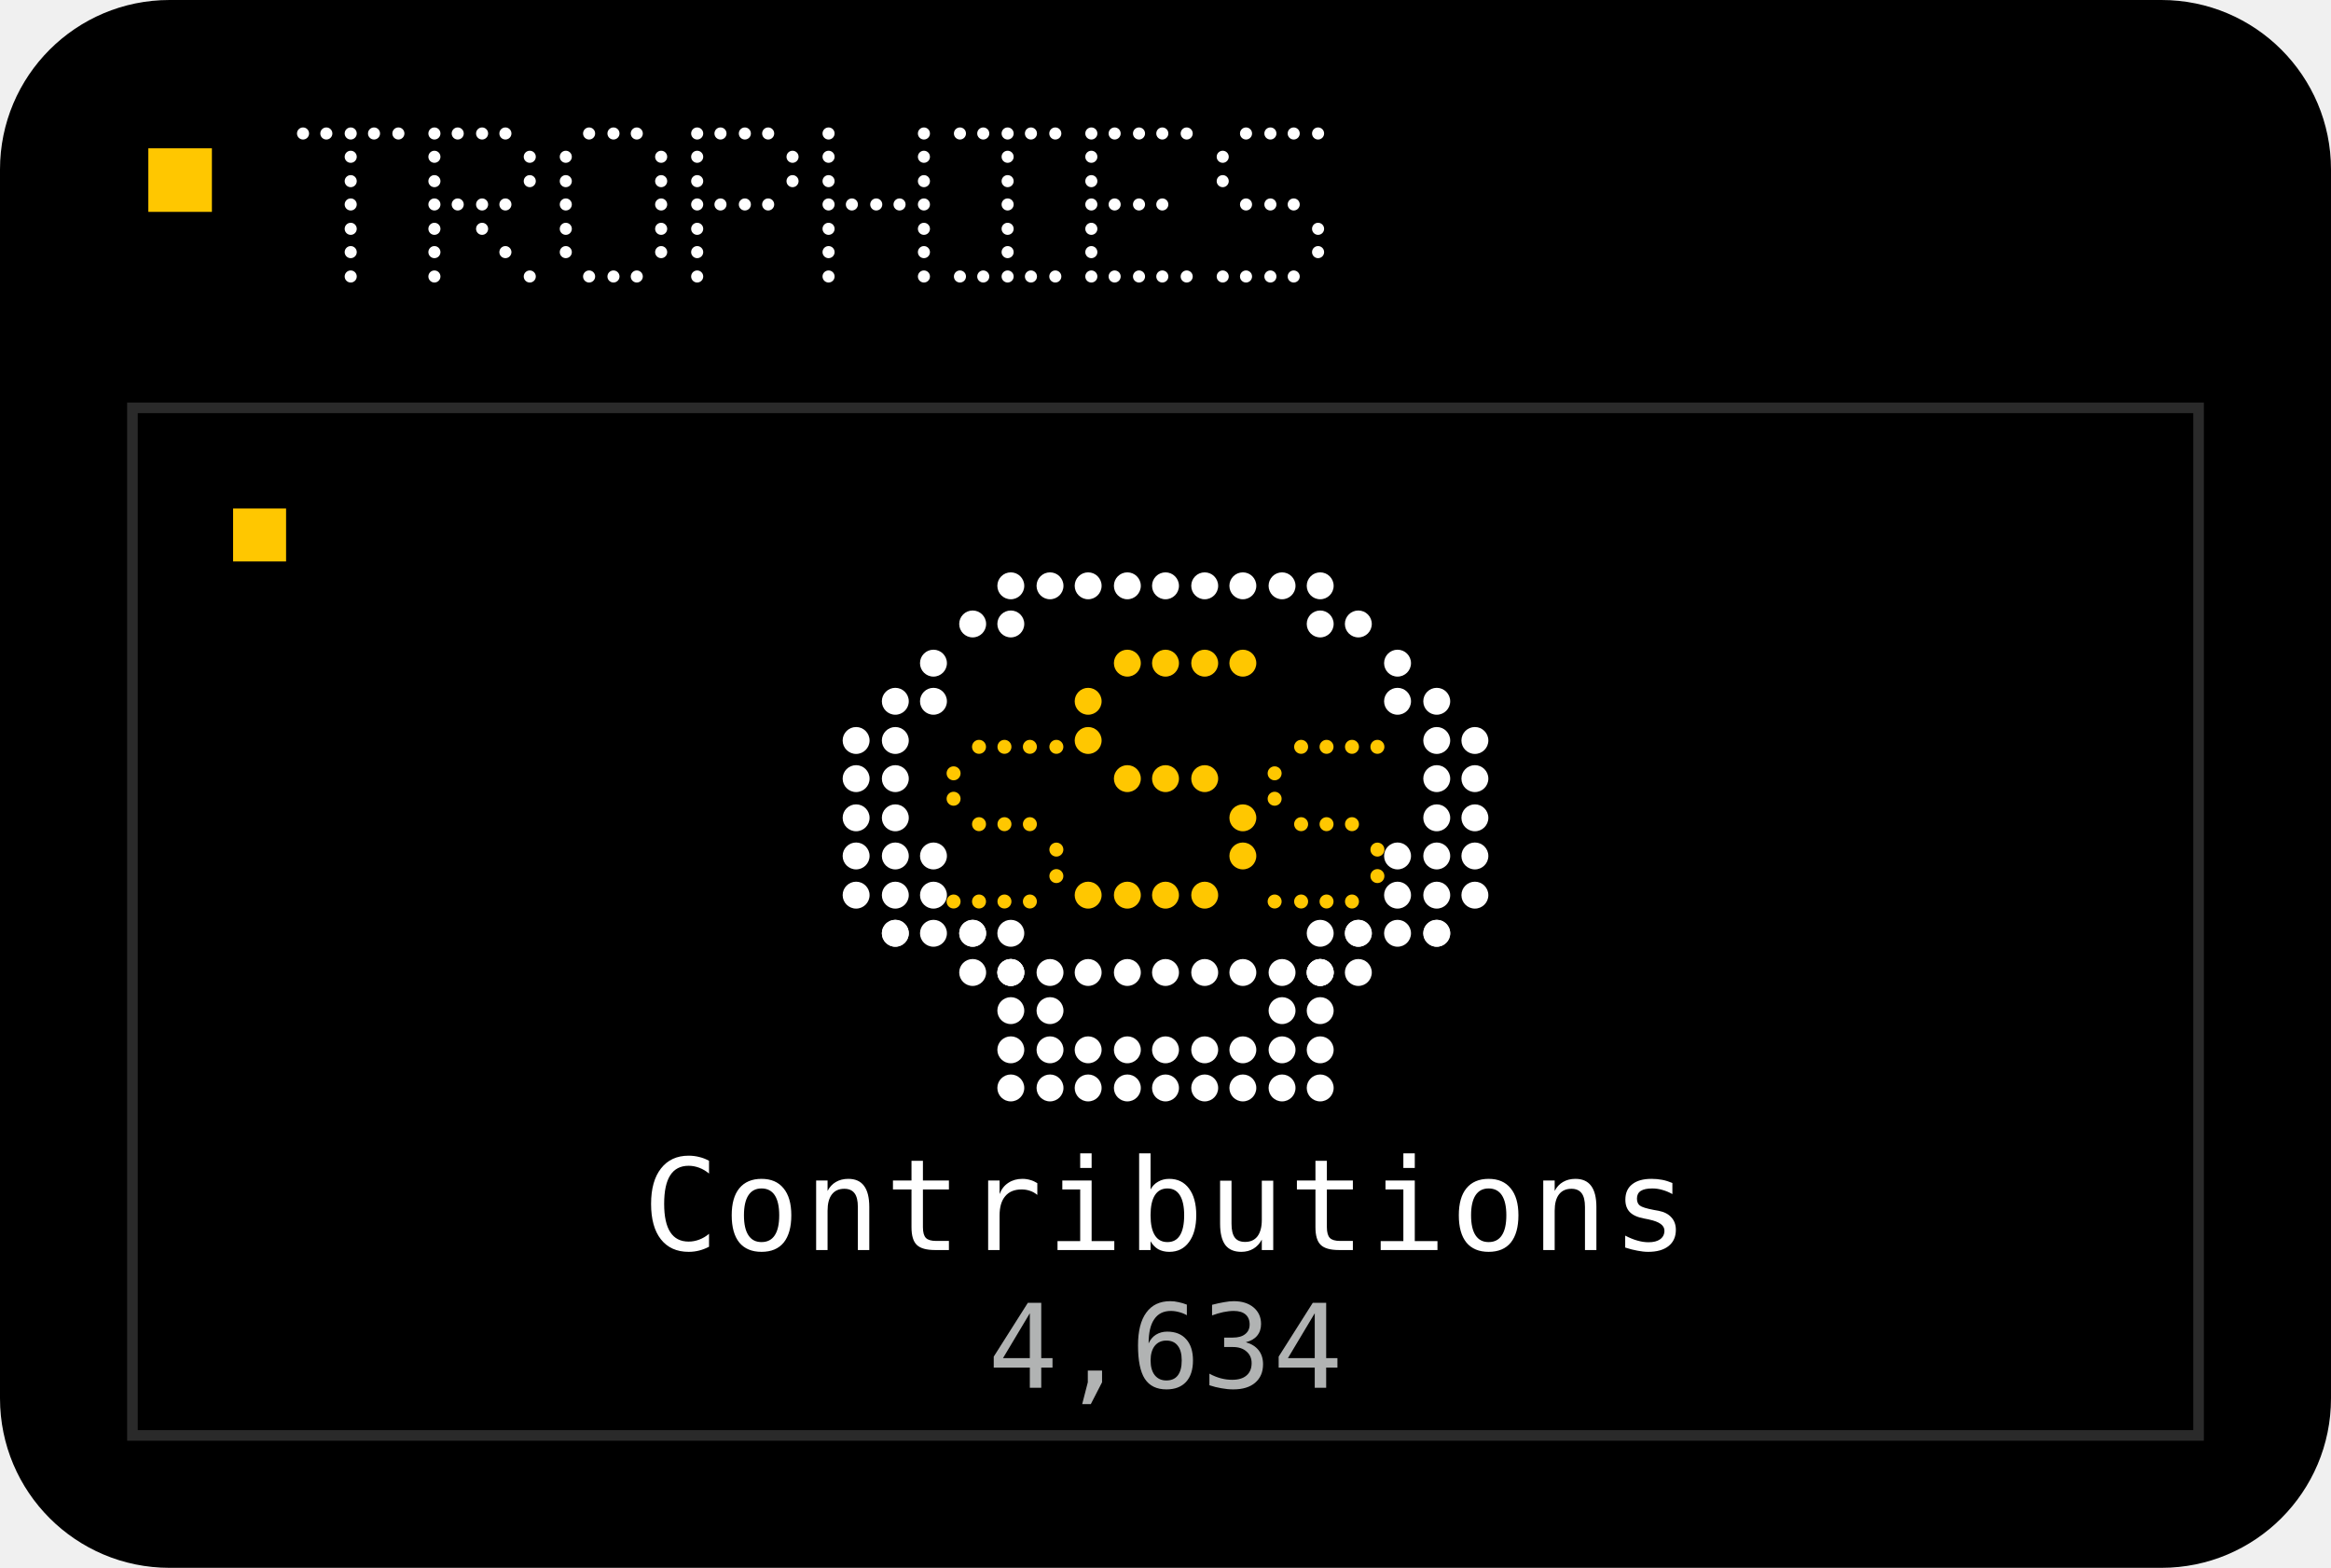
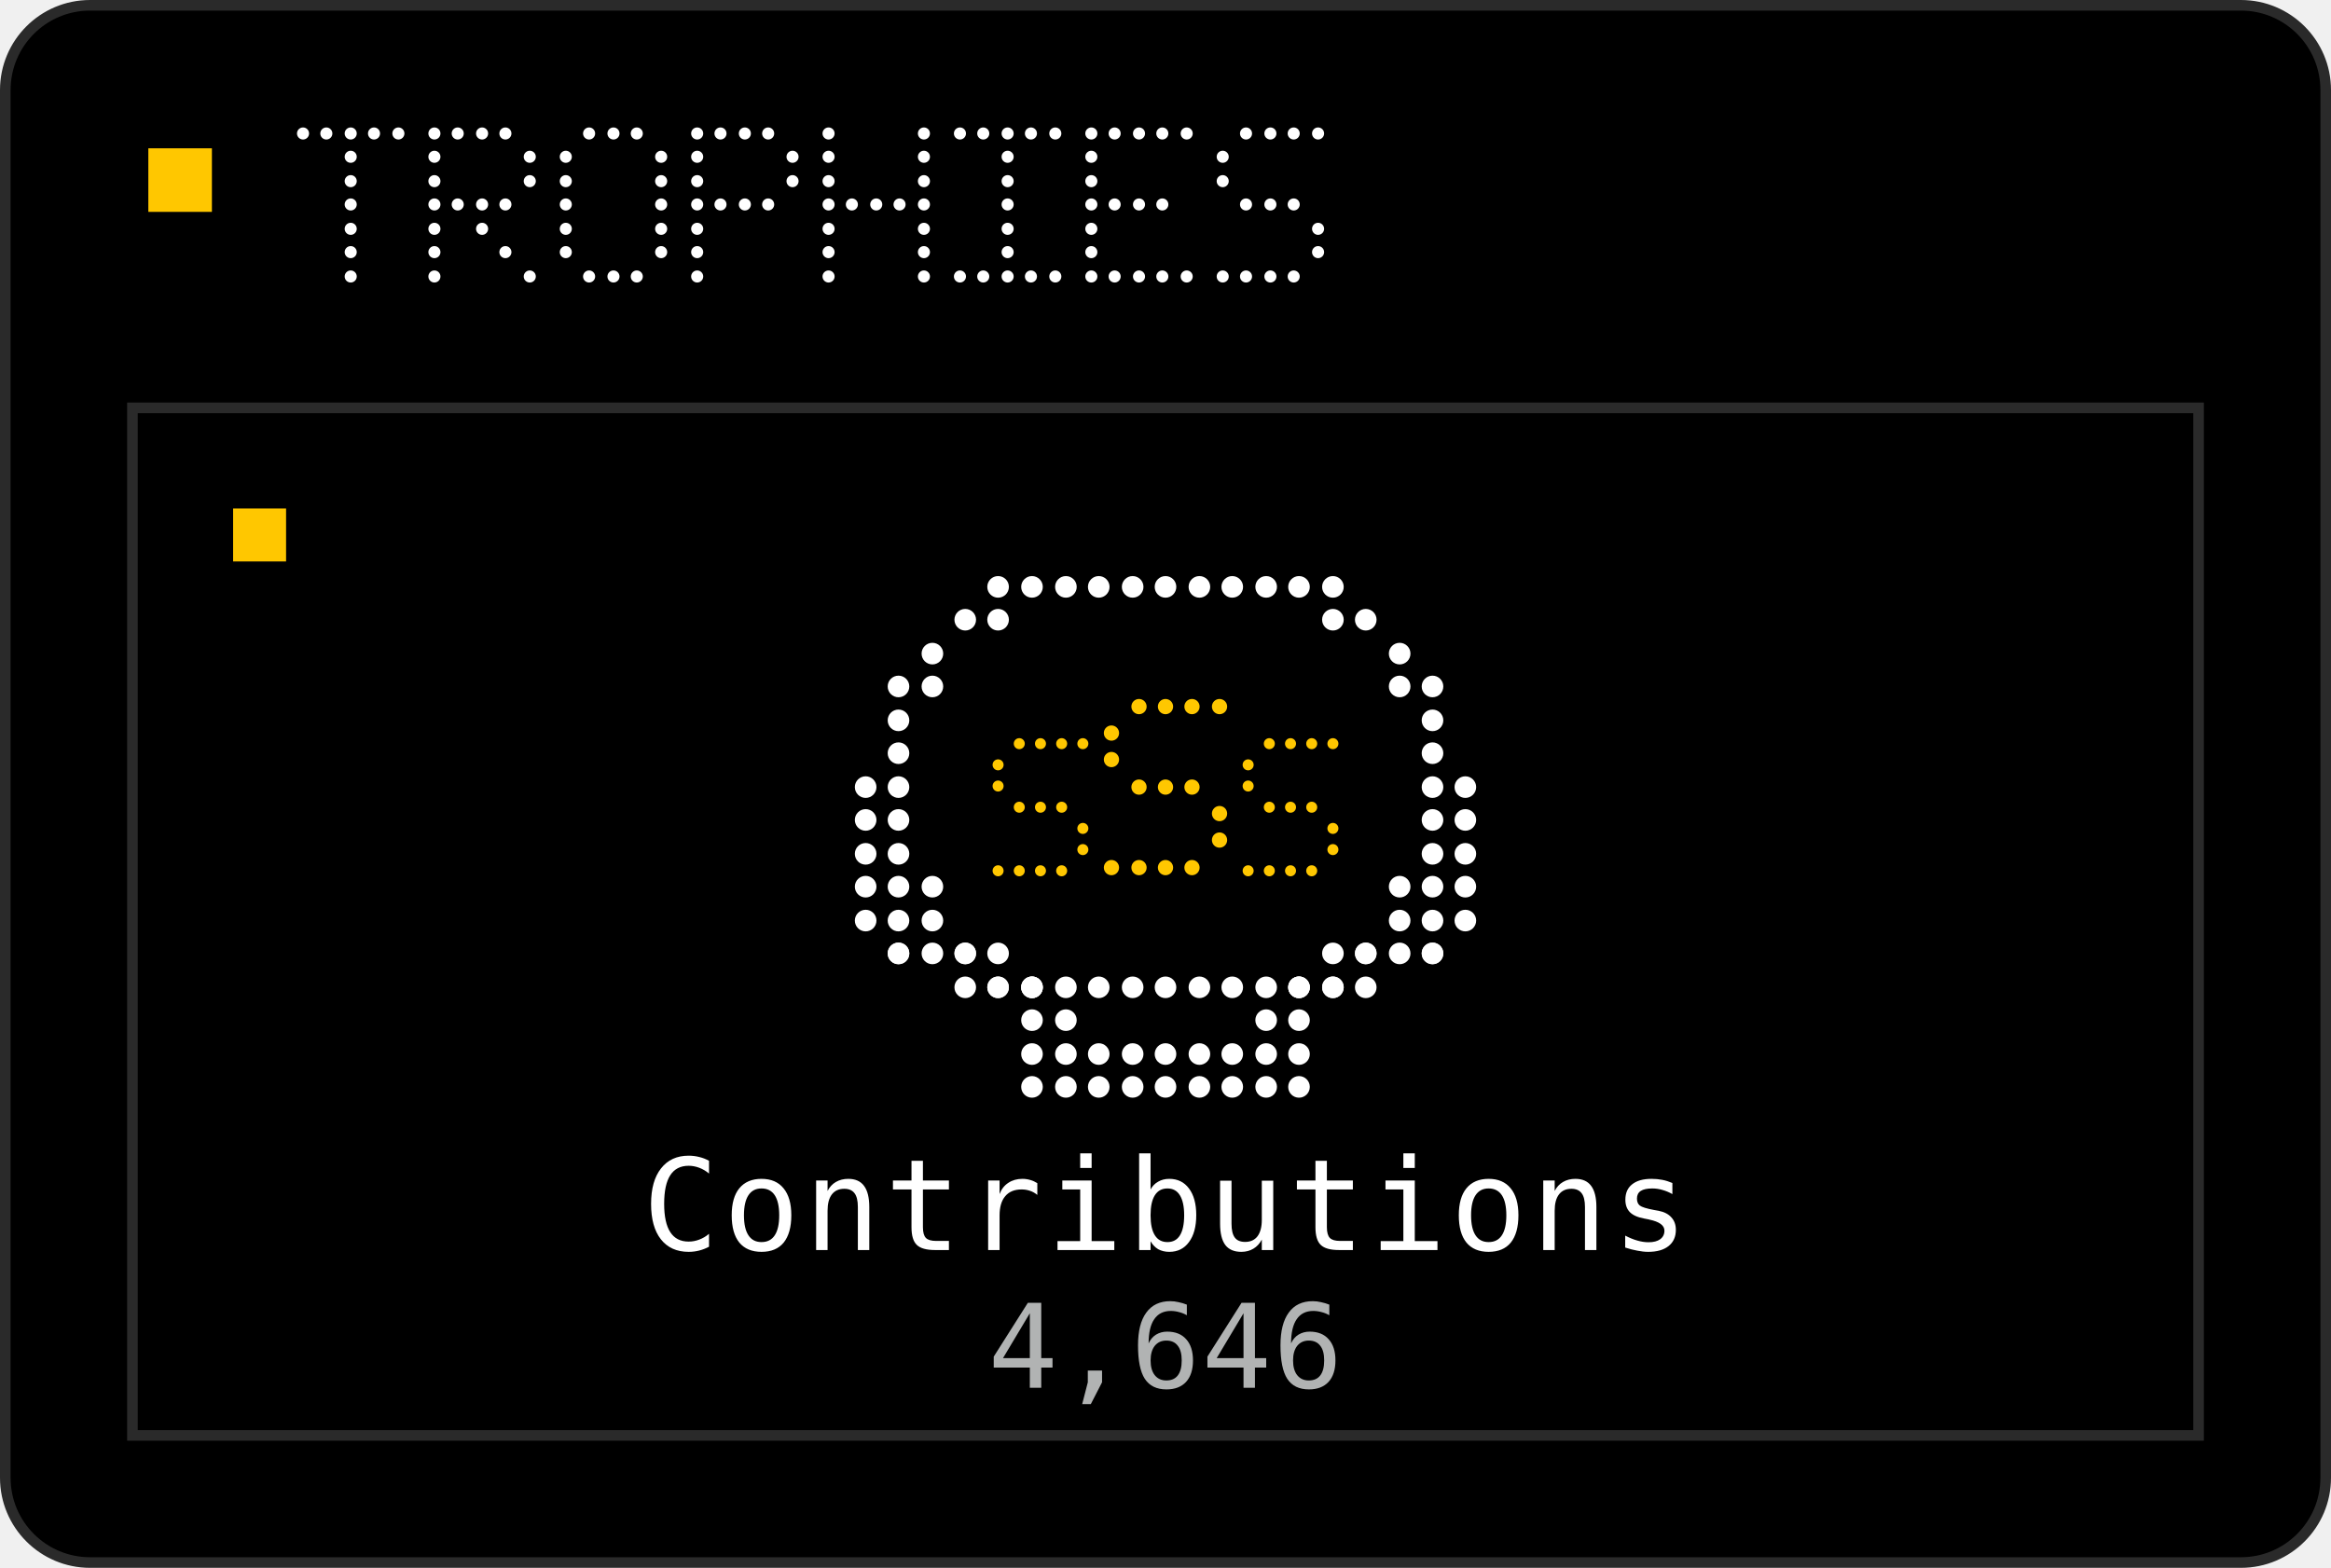
<svg xmlns="http://www.w3.org/2000/svg" width="220" height="148" viewBox="0 0 220 148" role="img">
-   <rect width="220" height="148" rx="16" fill="#000000" />
+   <rect x="0.5" y="0.5" width="219" height="147" rx="8" fill="#000000" stroke="#2A2A2A" />
  <rect x="14" y="14" width="6" height="6" fill="#FFC700" />
  <circle cx="28.6" cy="12.6" r="0.57" fill="#FFFFFF" />
  <circle cx="30.8" cy="12.6" r="0.57" fill="#FFFFFF" />
  <circle cx="33.1" cy="12.6" r="0.57" fill="#FFFFFF" />
  <circle cx="35.3" cy="12.6" r="0.57" fill="#FFFFFF" />
  <circle cx="37.6" cy="12.6" r="0.57" fill="#FFFFFF" />
  <circle cx="33.1" cy="14.8" r="0.57" fill="#FFFFFF" />
  <circle cx="33.1" cy="17.1" r="0.57" fill="#FFFFFF" />
  <circle cx="33.1" cy="19.3" r="0.57" fill="#FFFFFF" />
  <circle cx="33.1" cy="21.6" r="0.57" fill="#FFFFFF" />
  <circle cx="33.1" cy="23.8" r="0.57" fill="#FFFFFF" />
  <circle cx="33.1" cy="26.1" r="0.57" fill="#FFFFFF" />
  <circle cx="41.0" cy="12.6" r="0.57" fill="#FFFFFF" />
  <circle cx="43.2" cy="12.6" r="0.57" fill="#FFFFFF" />
  <circle cx="45.5" cy="12.6" r="0.57" fill="#FFFFFF" />
  <circle cx="47.7" cy="12.6" r="0.57" fill="#FFFFFF" />
  <circle cx="41.0" cy="14.8" r="0.57" fill="#FFFFFF" />
  <circle cx="50.0" cy="14.8" r="0.57" fill="#FFFFFF" />
  <circle cx="41.0" cy="17.1" r="0.57" fill="#FFFFFF" />
  <circle cx="50.0" cy="17.1" r="0.57" fill="#FFFFFF" />
  <circle cx="41.0" cy="19.3" r="0.57" fill="#FFFFFF" />
  <circle cx="43.2" cy="19.3" r="0.57" fill="#FFFFFF" />
  <circle cx="45.5" cy="19.3" r="0.57" fill="#FFFFFF" />
  <circle cx="47.7" cy="19.3" r="0.57" fill="#FFFFFF" />
  <circle cx="41.0" cy="21.6" r="0.57" fill="#FFFFFF" />
  <circle cx="45.5" cy="21.6" r="0.57" fill="#FFFFFF" />
  <circle cx="41.0" cy="23.8" r="0.57" fill="#FFFFFF" />
  <circle cx="47.7" cy="23.8" r="0.57" fill="#FFFFFF" />
  <circle cx="41.0" cy="26.1" r="0.57" fill="#FFFFFF" />
  <circle cx="50.0" cy="26.1" r="0.57" fill="#FFFFFF" />
  <circle cx="55.6" cy="12.6" r="0.57" fill="#FFFFFF" />
  <circle cx="57.9" cy="12.6" r="0.57" fill="#FFFFFF" />
  <circle cx="60.1" cy="12.6" r="0.57" fill="#FFFFFF" />
  <circle cx="53.4" cy="14.8" r="0.57" fill="#FFFFFF" />
  <circle cx="62.4" cy="14.8" r="0.57" fill="#FFFFFF" />
  <circle cx="53.4" cy="17.1" r="0.57" fill="#FFFFFF" />
  <circle cx="62.4" cy="17.1" r="0.57" fill="#FFFFFF" />
  <circle cx="53.4" cy="19.3" r="0.57" fill="#FFFFFF" />
  <circle cx="62.4" cy="19.3" r="0.57" fill="#FFFFFF" />
  <circle cx="53.4" cy="21.6" r="0.57" fill="#FFFFFF" />
  <circle cx="62.4" cy="21.6" r="0.57" fill="#FFFFFF" />
  <circle cx="53.4" cy="23.8" r="0.57" fill="#FFFFFF" />
  <circle cx="62.4" cy="23.8" r="0.57" fill="#FFFFFF" />
  <circle cx="55.6" cy="26.1" r="0.57" fill="#FFFFFF" />
  <circle cx="57.9" cy="26.1" r="0.57" fill="#FFFFFF" />
  <circle cx="60.1" cy="26.1" r="0.57" fill="#FFFFFF" />
  <circle cx="65.8" cy="12.6" r="0.57" fill="#FFFFFF" />
  <circle cx="68.0" cy="12.6" r="0.57" fill="#FFFFFF" />
  <circle cx="70.3" cy="12.6" r="0.57" fill="#FFFFFF" />
  <circle cx="72.5" cy="12.6" r="0.57" fill="#FFFFFF" />
  <circle cx="65.8" cy="14.8" r="0.57" fill="#FFFFFF" />
  <circle cx="74.8" cy="14.8" r="0.57" fill="#FFFFFF" />
  <circle cx="65.8" cy="17.1" r="0.57" fill="#FFFFFF" />
  <circle cx="74.8" cy="17.1" r="0.57" fill="#FFFFFF" />
  <circle cx="65.8" cy="19.3" r="0.57" fill="#FFFFFF" />
  <circle cx="68.0" cy="19.3" r="0.57" fill="#FFFFFF" />
  <circle cx="70.3" cy="19.3" r="0.57" fill="#FFFFFF" />
  <circle cx="72.5" cy="19.3" r="0.57" fill="#FFFFFF" />
  <circle cx="65.8" cy="21.6" r="0.57" fill="#FFFFFF" />
  <circle cx="65.8" cy="23.8" r="0.57" fill="#FFFFFF" />
  <circle cx="65.8" cy="26.1" r="0.57" fill="#FFFFFF" />
  <circle cx="78.2" cy="12.6" r="0.57" fill="#FFFFFF" />
  <circle cx="87.2" cy="12.6" r="0.57" fill="#FFFFFF" />
  <circle cx="78.2" cy="14.8" r="0.57" fill="#FFFFFF" />
  <circle cx="87.2" cy="14.8" r="0.57" fill="#FFFFFF" />
  <circle cx="78.2" cy="17.1" r="0.57" fill="#FFFFFF" />
  <circle cx="87.2" cy="17.1" r="0.57" fill="#FFFFFF" />
  <circle cx="78.2" cy="19.3" r="0.57" fill="#FFFFFF" />
  <circle cx="80.4" cy="19.3" r="0.57" fill="#FFFFFF" />
  <circle cx="82.7" cy="19.3" r="0.57" fill="#FFFFFF" />
  <circle cx="84.9" cy="19.3" r="0.57" fill="#FFFFFF" />
  <circle cx="87.2" cy="19.3" r="0.57" fill="#FFFFFF" />
  <circle cx="78.2" cy="21.6" r="0.57" fill="#FFFFFF" />
  <circle cx="87.2" cy="21.6" r="0.57" fill="#FFFFFF" />
  <circle cx="78.2" cy="23.8" r="0.57" fill="#FFFFFF" />
  <circle cx="87.2" cy="23.8" r="0.57" fill="#FFFFFF" />
  <circle cx="78.2" cy="26.1" r="0.57" fill="#FFFFFF" />
  <circle cx="87.2" cy="26.1" r="0.57" fill="#FFFFFF" />
  <circle cx="90.6" cy="12.6" r="0.57" fill="#FFFFFF" />
  <circle cx="92.8" cy="12.6" r="0.57" fill="#FFFFFF" />
  <circle cx="95.1" cy="12.6" r="0.57" fill="#FFFFFF" />
  <circle cx="97.3" cy="12.6" r="0.57" fill="#FFFFFF" />
  <circle cx="99.6" cy="12.6" r="0.57" fill="#FFFFFF" />
  <circle cx="95.1" cy="14.8" r="0.57" fill="#FFFFFF" />
  <circle cx="95.1" cy="17.1" r="0.57" fill="#FFFFFF" />
  <circle cx="95.1" cy="19.3" r="0.57" fill="#FFFFFF" />
  <circle cx="95.1" cy="21.6" r="0.57" fill="#FFFFFF" />
  <circle cx="95.1" cy="23.8" r="0.57" fill="#FFFFFF" />
  <circle cx="90.6" cy="26.1" r="0.57" fill="#FFFFFF" />
  <circle cx="92.8" cy="26.1" r="0.57" fill="#FFFFFF" />
  <circle cx="95.1" cy="26.1" r="0.57" fill="#FFFFFF" />
  <circle cx="97.3" cy="26.1" r="0.57" fill="#FFFFFF" />
  <circle cx="99.6" cy="26.1" r="0.57" fill="#FFFFFF" />
  <circle cx="103.0" cy="12.6" r="0.57" fill="#FFFFFF" />
  <circle cx="105.2" cy="12.6" r="0.57" fill="#FFFFFF" />
  <circle cx="107.5" cy="12.6" r="0.57" fill="#FFFFFF" />
  <circle cx="109.7" cy="12.6" r="0.57" fill="#FFFFFF" />
  <circle cx="112.0" cy="12.6" r="0.57" fill="#FFFFFF" />
  <circle cx="103.0" cy="14.8" r="0.57" fill="#FFFFFF" />
  <circle cx="103.0" cy="17.1" r="0.57" fill="#FFFFFF" />
  <circle cx="103.0" cy="19.3" r="0.57" fill="#FFFFFF" />
  <circle cx="105.2" cy="19.3" r="0.57" fill="#FFFFFF" />
  <circle cx="107.5" cy="19.3" r="0.57" fill="#FFFFFF" />
  <circle cx="109.7" cy="19.3" r="0.57" fill="#FFFFFF" />
  <circle cx="103.0" cy="21.6" r="0.57" fill="#FFFFFF" />
  <circle cx="103.0" cy="23.8" r="0.57" fill="#FFFFFF" />
  <circle cx="103.0" cy="26.1" r="0.57" fill="#FFFFFF" />
  <circle cx="105.2" cy="26.1" r="0.57" fill="#FFFFFF" />
  <circle cx="107.5" cy="26.1" r="0.57" fill="#FFFFFF" />
  <circle cx="109.7" cy="26.1" r="0.57" fill="#FFFFFF" />
  <circle cx="112.0" cy="26.1" r="0.57" fill="#FFFFFF" />
  <circle cx="117.6" cy="12.6" r="0.57" fill="#FFFFFF" />
  <circle cx="119.9" cy="12.6" r="0.57" fill="#FFFFFF" />
  <circle cx="122.1" cy="12.6" r="0.57" fill="#FFFFFF" />
  <circle cx="124.4" cy="12.6" r="0.57" fill="#FFFFFF" />
  <circle cx="115.4" cy="14.8" r="0.57" fill="#FFFFFF" />
  <circle cx="115.4" cy="17.1" r="0.57" fill="#FFFFFF" />
  <circle cx="117.6" cy="19.3" r="0.57" fill="#FFFFFF" />
  <circle cx="119.9" cy="19.3" r="0.57" fill="#FFFFFF" />
  <circle cx="122.1" cy="19.3" r="0.57" fill="#FFFFFF" />
  <circle cx="124.4" cy="21.6" r="0.57" fill="#FFFFFF" />
  <circle cx="124.4" cy="23.8" r="0.57" fill="#FFFFFF" />
  <circle cx="115.4" cy="26.1" r="0.57" fill="#FFFFFF" />
  <circle cx="117.6" cy="26.1" r="0.57" fill="#FFFFFF" />
  <circle cx="119.9" cy="26.1" r="0.57" fill="#FFFFFF" />
  <circle cx="122.1" cy="26.1" r="0.57" fill="#FFFFFF" />
  <rect x="12.5" y="38.5" width="195.0" height="97.0" fill="none" stroke="#2A2A2A" />
  <rect x="22.0" y="48.0" width="5" height="5" fill="#FFC700" />
-   <circle cx="95.4" cy="55.3" r="1.27" fill="#FFFFFF" />
-   <circle cx="99.1" cy="55.3" r="1.27" fill="#FFFFFF" />
-   <circle cx="102.7" cy="55.3" r="1.27" fill="#FFFFFF" />
-   <circle cx="106.4" cy="55.3" r="1.27" fill="#FFFFFF" />
-   <circle cx="110.0" cy="55.3" r="1.27" fill="#FFFFFF" />
-   <circle cx="113.7" cy="55.3" r="1.27" fill="#FFFFFF" />
-   <circle cx="117.3" cy="55.3" r="1.27" fill="#FFFFFF" />
-   <circle cx="121.0" cy="55.3" r="1.27" fill="#FFFFFF" />
-   <circle cx="124.6" cy="55.3" r="1.27" fill="#FFFFFF" />
-   <circle cx="128.2" cy="58.9" r="1.27" fill="#FFFFFF" />
-   <circle cx="91.8" cy="58.9" r="1.27" fill="#FFFFFF" />
-   <circle cx="95.4" cy="58.9" r="1.27" fill="#FFFFFF" />
-   <circle cx="124.6" cy="58.9" r="1.27" fill="#FFFFFF" />
-   <circle cx="88.1" cy="62.6" r="1.27" fill="#FFFFFF" />
-   <circle cx="131.9" cy="62.6" r="1.27" fill="#FFFFFF" />
-   <circle cx="84.5" cy="66.2" r="1.27" fill="#FFFFFF" />
-   <circle cx="88.1" cy="66.2" r="1.27" fill="#FFFFFF" />
-   <circle cx="131.9" cy="66.2" r="1.27" fill="#FFFFFF" />
-   <circle cx="135.6" cy="66.2" r="1.27" fill="#FFFFFF" />
-   <circle cx="84.5" cy="69.9" r="1.27" fill="#FFFFFF" />
-   <circle cx="135.6" cy="69.9" r="1.27" fill="#FFFFFF" />
-   <circle cx="84.5" cy="73.5" r="1.27" fill="#FFFFFF" />
-   <circle cx="135.6" cy="73.5" r="1.27" fill="#FFFFFF" />
-   <circle cx="84.5" cy="77.2" r="1.27" fill="#FFFFFF" />
-   <circle cx="135.6" cy="77.2" r="1.27" fill="#FFFFFF" />
-   <circle cx="84.5" cy="80.8" r="1.27" fill="#FFFFFF" />
-   <circle cx="88.1" cy="80.8" r="1.27" fill="#FFFFFF" />
-   <circle cx="131.9" cy="80.8" r="1.27" fill="#FFFFFF" />
-   <circle cx="135.6" cy="80.8" r="1.27" fill="#FFFFFF" />
-   <circle cx="88.1" cy="84.5" r="1.27" fill="#FFFFFF" />
-   <circle cx="131.9" cy="84.5" r="1.27" fill="#FFFFFF" />
-   <circle cx="128.2" cy="88.1" r="1.27" fill="#FFFFFF" />
-   <circle cx="91.8" cy="88.1" r="1.27" fill="#FFFFFF" />
-   <circle cx="95.4" cy="88.1" r="1.27" fill="#FFFFFF" />
-   <circle cx="124.6" cy="88.1" r="1.27" fill="#FFFFFF" />
-   <circle cx="95.4" cy="91.8" r="1.27" fill="#FFFFFF" />
-   <circle cx="99.1" cy="91.8" r="1.27" fill="#FFFFFF" />
-   <circle cx="102.7" cy="91.8" r="1.27" fill="#FFFFFF" />
-   <circle cx="106.4" cy="91.8" r="1.27" fill="#FFFFFF" />
-   <circle cx="110.0" cy="91.8" r="1.27" fill="#FFFFFF" />
-   <circle cx="113.7" cy="91.8" r="1.27" fill="#FFFFFF" />
-   <circle cx="117.3" cy="91.8" r="1.27" fill="#FFFFFF" />
-   <circle cx="121.0" cy="91.8" r="1.27" fill="#FFFFFF" />
-   <circle cx="124.6" cy="91.8" r="1.27" fill="#FFFFFF" />
-   <circle cx="80.8" cy="69.9" r="1.27" fill="#FFFFFF" />
-   <circle cx="139.2" cy="69.9" r="1.27" fill="#FFFFFF" />
-   <circle cx="80.8" cy="73.5" r="1.27" fill="#FFFFFF" />
-   <circle cx="139.2" cy="73.5" r="1.27" fill="#FFFFFF" />
-   <circle cx="80.8" cy="77.2" r="1.27" fill="#FFFFFF" />
-   <circle cx="139.2" cy="77.2" r="1.27" fill="#FFFFFF" />
-   <circle cx="80.8" cy="80.8" r="1.27" fill="#FFFFFF" />
-   <circle cx="139.2" cy="80.8" r="1.27" fill="#FFFFFF" />
-   <circle cx="80.8" cy="84.5" r="1.27" fill="#FFFFFF" />
-   <circle cx="139.2" cy="84.5" r="1.27" fill="#FFFFFF" />
-   <circle cx="84.5" cy="84.5" r="1.27" fill="#FFFFFF" />
-   <circle cx="84.5" cy="88.1" r="1.27" fill="#FFFFFF" />
-   <circle cx="84.5" cy="88.1" r="1.27" fill="#FFFFFF" />
-   <circle cx="88.1" cy="88.1" r="1.27" fill="#FFFFFF" />
-   <circle cx="91.8" cy="88.1" r="1.27" fill="#FFFFFF" />
-   <circle cx="91.8" cy="91.8" r="1.27" fill="#FFFFFF" />
-   <circle cx="95.4" cy="91.8" r="1.27" fill="#FFFFFF" />
-   <circle cx="95.4" cy="91.8" r="1.27" fill="#FFFFFF" />
-   <circle cx="95.4" cy="95.4" r="1.27" fill="#FFFFFF" />
-   <circle cx="99.1" cy="95.4" r="1.27" fill="#FFFFFF" />
-   <circle cx="135.6" cy="84.5" r="1.27" fill="#FFFFFF" />
-   <circle cx="135.6" cy="88.1" r="1.27" fill="#FFFFFF" />
-   <circle cx="128.2" cy="88.1" r="1.27" fill="#FFFFFF" />
-   <circle cx="131.9" cy="88.1" r="1.27" fill="#FFFFFF" />
-   <circle cx="135.6" cy="88.1" r="1.27" fill="#FFFFFF" />
-   <circle cx="124.6" cy="91.8" r="1.27" fill="#FFFFFF" />
-   <circle cx="128.2" cy="91.8" r="1.27" fill="#FFFFFF" />
-   <circle cx="124.6" cy="91.8" r="1.27" fill="#FFFFFF" />
-   <circle cx="124.6" cy="95.4" r="1.27" fill="#FFFFFF" />
-   <circle cx="121.0" cy="95.4" r="1.27" fill="#FFFFFF" />
-   <circle cx="95.4" cy="99.1" r="1.27" fill="#FFFFFF" />
-   <circle cx="95.4" cy="102.7" r="1.27" fill="#FFFFFF" />
-   <circle cx="99.1" cy="99.1" r="1.27" fill="#FFFFFF" />
-   <circle cx="99.1" cy="102.7" r="1.27" fill="#FFFFFF" />
-   <circle cx="102.7" cy="99.1" r="1.27" fill="#FFFFFF" />
-   <circle cx="102.7" cy="102.7" r="1.27" fill="#FFFFFF" />
-   <circle cx="106.4" cy="99.1" r="1.27" fill="#FFFFFF" />
-   <circle cx="106.4" cy="102.7" r="1.27" fill="#FFFFFF" />
-   <circle cx="110.0" cy="99.1" r="1.27" fill="#FFFFFF" />
-   <circle cx="110.0" cy="102.7" r="1.27" fill="#FFFFFF" />
-   <circle cx="113.7" cy="99.1" r="1.27" fill="#FFFFFF" />
-   <circle cx="113.7" cy="102.7" r="1.27" fill="#FFFFFF" />
-   <circle cx="117.3" cy="99.1" r="1.27" fill="#FFFFFF" />
-   <circle cx="117.3" cy="102.7" r="1.27" fill="#FFFFFF" />
-   <circle cx="121.0" cy="99.1" r="1.27" fill="#FFFFFF" />
-   <circle cx="121.0" cy="102.7" r="1.27" fill="#FFFFFF" />
-   <circle cx="124.6" cy="99.1" r="1.27" fill="#FFFFFF" />
-   <circle cx="124.6" cy="102.7" r="1.27" fill="#FFFFFF" />
-   <circle cx="92.4" cy="70.5" r="0.66" fill="#FFC700" />
-   <circle cx="94.8" cy="70.5" r="0.66" fill="#FFC700" />
-   <circle cx="97.2" cy="70.5" r="0.66" fill="#FFC700" />
-   <circle cx="99.7" cy="70.5" r="0.66" fill="#FFC700" />
-   <circle cx="90.0" cy="73.0" r="0.66" fill="#FFC700" />
-   <circle cx="90.0" cy="75.4" r="0.66" fill="#FFC700" />
-   <circle cx="92.4" cy="77.8" r="0.66" fill="#FFC700" />
-   <circle cx="94.8" cy="77.8" r="0.66" fill="#FFC700" />
-   <circle cx="97.2" cy="77.8" r="0.66" fill="#FFC700" />
-   <circle cx="99.7" cy="80.2" r="0.66" fill="#FFC700" />
-   <circle cx="99.7" cy="82.7" r="0.66" fill="#FFC700" />
-   <circle cx="90.0" cy="85.1" r="0.66" fill="#FFC700" />
-   <circle cx="92.4" cy="85.1" r="0.66" fill="#FFC700" />
-   <circle cx="94.8" cy="85.1" r="0.66" fill="#FFC700" />
-   <circle cx="97.2" cy="85.1" r="0.66" fill="#FFC700" />
-   <circle cx="106.4" cy="62.6" r="1.27" fill="#FFC700" />
-   <circle cx="110.0" cy="62.6" r="1.27" fill="#FFC700" />
-   <circle cx="113.7" cy="62.6" r="1.27" fill="#FFC700" />
-   <circle cx="117.3" cy="62.6" r="1.27" fill="#FFC700" />
-   <circle cx="102.7" cy="66.2" r="1.27" fill="#FFC700" />
-   <circle cx="102.7" cy="69.9" r="1.27" fill="#FFC700" />
-   <circle cx="106.4" cy="73.5" r="1.27" fill="#FFC700" />
-   <circle cx="110.0" cy="73.5" r="1.27" fill="#FFC700" />
-   <circle cx="113.7" cy="73.5" r="1.27" fill="#FFC700" />
-   <circle cx="117.3" cy="77.2" r="1.27" fill="#FFC700" />
-   <circle cx="117.3" cy="80.8" r="1.27" fill="#FFC700" />
-   <circle cx="102.7" cy="84.5" r="1.27" fill="#FFC700" />
-   <circle cx="106.4" cy="84.5" r="1.27" fill="#FFC700" />
-   <circle cx="110.0" cy="84.5" r="1.27" fill="#FFC700" />
-   <circle cx="113.7" cy="84.5" r="1.27" fill="#FFC700" />
-   <circle cx="122.8" cy="70.5" r="0.66" fill="#FFC700" />
-   <circle cx="125.2" cy="70.5" r="0.66" fill="#FFC700" />
-   <circle cx="127.6" cy="70.5" r="0.66" fill="#FFC700" />
-   <circle cx="130.0" cy="70.5" r="0.66" fill="#FFC700" />
-   <circle cx="120.3" cy="73.0" r="0.66" fill="#FFC700" />
-   <circle cx="120.3" cy="75.4" r="0.66" fill="#FFC700" />
-   <circle cx="122.8" cy="77.8" r="0.66" fill="#FFC700" />
-   <circle cx="125.2" cy="77.8" r="0.66" fill="#FFC700" />
-   <circle cx="127.6" cy="77.8" r="0.66" fill="#FFC700" />
-   <circle cx="130.0" cy="80.2" r="0.66" fill="#FFC700" />
-   <circle cx="130.0" cy="82.7" r="0.66" fill="#FFC700" />
-   <circle cx="120.3" cy="85.1" r="0.66" fill="#FFC700" />
-   <circle cx="122.8" cy="85.1" r="0.66" fill="#FFC700" />
-   <circle cx="125.2" cy="85.1" r="0.66" fill="#FFC700" />
-   <circle cx="127.6" cy="85.1" r="0.66" fill="#FFC700" />
+   <circle cx="94.2" cy="55.4" r="1.02" fill="#FFFFFF" />
+   <circle cx="97.4" cy="55.4" r="1.02" fill="#FFFFFF" />
+   <circle cx="100.6" cy="55.4" r="1.02" fill="#FFFFFF" />
+   <circle cx="103.7" cy="55.4" r="1.02" fill="#FFFFFF" />
+   <circle cx="106.9" cy="55.4" r="1.02" fill="#FFFFFF" />
+   <circle cx="110.0" cy="55.4" r="1.02" fill="#FFFFFF" />
+   <circle cx="113.2" cy="55.4" r="1.02" fill="#FFFFFF" />
+   <circle cx="116.3" cy="55.4" r="1.02" fill="#FFFFFF" />
+   <circle cx="119.5" cy="55.4" r="1.02" fill="#FFFFFF" />
+   <circle cx="122.6" cy="55.4" r="1.02" fill="#FFFFFF" />
+   <circle cx="125.8" cy="55.4" r="1.02" fill="#FFFFFF" />
+   <circle cx="91.1" cy="58.5" r="1.02" fill="#FFFFFF" />
+   <circle cx="94.2" cy="58.5" r="1.02" fill="#FFFFFF" />
+   <circle cx="125.8" cy="58.5" r="1.02" fill="#FFFFFF" />
+   <circle cx="128.9" cy="58.5" r="1.02" fill="#FFFFFF" />
+   <circle cx="132.1" cy="61.7" r="1.02" fill="#FFFFFF" />
+   <circle cx="88.0" cy="61.7" r="1.02" fill="#FFFFFF" />
+   <circle cx="132.1" cy="64.8" r="1.02" fill="#FFFFFF" />
+   <circle cx="84.8" cy="64.8" r="1.02" fill="#FFFFFF" />
+   <circle cx="88.0" cy="64.8" r="1.02" fill="#FFFFFF" />
+   <circle cx="135.2" cy="64.8" r="1.02" fill="#FFFFFF" />
+   <circle cx="84.8" cy="68.0" r="1.02" fill="#FFFFFF" />
+   <circle cx="135.2" cy="68.0" r="1.02" fill="#FFFFFF" />
+   <circle cx="84.8" cy="71.1" r="1.02" fill="#FFFFFF" />
+   <circle cx="135.2" cy="71.1" r="1.02" fill="#FFFFFF" />
+   <circle cx="84.8" cy="74.3" r="1.02" fill="#FFFFFF" />
+   <circle cx="135.2" cy="74.3" r="1.02" fill="#FFFFFF" />
+   <circle cx="84.8" cy="77.4" r="1.02" fill="#FFFFFF" />
+   <circle cx="135.2" cy="77.4" r="1.02" fill="#FFFFFF" />
+   <circle cx="84.8" cy="80.6" r="1.02" fill="#FFFFFF" />
+   <circle cx="135.2" cy="80.6" r="1.02" fill="#FFFFFF" />
+   <circle cx="132.1" cy="83.7" r="1.02" fill="#FFFFFF" />
+   <circle cx="84.8" cy="83.7" r="1.02" fill="#FFFFFF" />
+   <circle cx="88.0" cy="83.7" r="1.02" fill="#FFFFFF" />
+   <circle cx="135.2" cy="83.7" r="1.02" fill="#FFFFFF" />
+   <circle cx="132.1" cy="86.9" r="1.02" fill="#FFFFFF" />
+   <circle cx="88.0" cy="86.9" r="1.02" fill="#FFFFFF" />
+   <circle cx="91.1" cy="90.0" r="1.02" fill="#FFFFFF" />
+   <circle cx="94.2" cy="90.0" r="1.02" fill="#FFFFFF" />
+   <circle cx="125.8" cy="90.0" r="1.02" fill="#FFFFFF" />
+   <circle cx="128.9" cy="90.0" r="1.02" fill="#FFFFFF" />
+   <circle cx="94.2" cy="93.2" r="1.02" fill="#FFFFFF" />
+   <circle cx="97.4" cy="93.2" r="1.02" fill="#FFFFFF" />
+   <circle cx="100.6" cy="93.2" r="1.02" fill="#FFFFFF" />
+   <circle cx="103.7" cy="93.2" r="1.02" fill="#FFFFFF" />
+   <circle cx="106.9" cy="93.2" r="1.02" fill="#FFFFFF" />
+   <circle cx="110.0" cy="93.2" r="1.02" fill="#FFFFFF" />
+   <circle cx="113.2" cy="93.2" r="1.02" fill="#FFFFFF" />
+   <circle cx="116.3" cy="93.2" r="1.02" fill="#FFFFFF" />
+   <circle cx="119.5" cy="93.2" r="1.02" fill="#FFFFFF" />
+   <circle cx="122.6" cy="93.2" r="1.02" fill="#FFFFFF" />
+   <circle cx="125.8" cy="93.2" r="1.02" fill="#FFFFFF" />
+   <circle cx="81.7" cy="74.3" r="1.02" fill="#FFFFFF" />
+   <circle cx="138.3" cy="74.3" r="1.02" fill="#FFFFFF" />
+   <circle cx="81.7" cy="77.4" r="1.02" fill="#FFFFFF" />
+   <circle cx="138.3" cy="77.4" r="1.02" fill="#FFFFFF" />
+   <circle cx="81.7" cy="80.6" r="1.02" fill="#FFFFFF" />
+   <circle cx="138.3" cy="80.6" r="1.02" fill="#FFFFFF" />
+   <circle cx="81.7" cy="83.7" r="1.02" fill="#FFFFFF" />
+   <circle cx="138.3" cy="83.7" r="1.02" fill="#FFFFFF" />
+   <circle cx="81.7" cy="86.9" r="1.02" fill="#FFFFFF" />
+   <circle cx="138.3" cy="86.9" r="1.02" fill="#FFFFFF" />
+   <circle cx="84.8" cy="86.9" r="1.02" fill="#FFFFFF" />
+   <circle cx="84.8" cy="90.0" r="1.02" fill="#FFFFFF" />
+   <circle cx="84.8" cy="90.0" r="1.02" fill="#FFFFFF" />
+   <circle cx="88.0" cy="90.0" r="1.02" fill="#FFFFFF" />
+   <circle cx="91.1" cy="90.0" r="1.02" fill="#FFFFFF" />
+   <circle cx="91.1" cy="93.2" r="1.02" fill="#FFFFFF" />
+   <circle cx="94.2" cy="93.2" r="1.02" fill="#FFFFFF" />
+   <circle cx="97.4" cy="93.2" r="1.02" fill="#FFFFFF" />
+   <circle cx="97.4" cy="93.2" r="1.02" fill="#FFFFFF" />
+   <circle cx="97.4" cy="96.3" r="1.02" fill="#FFFFFF" />
+   <circle cx="100.6" cy="96.3" r="1.02" fill="#FFFFFF" />
+   <circle cx="135.2" cy="86.9" r="1.02" fill="#FFFFFF" />
+   <circle cx="135.2" cy="90.0" r="1.02" fill="#FFFFFF" />
+   <circle cx="128.9" cy="90.0" r="1.02" fill="#FFFFFF" />
+   <circle cx="132.1" cy="90.0" r="1.02" fill="#FFFFFF" />
+   <circle cx="135.2" cy="90.0" r="1.02" fill="#FFFFFF" />
+   <circle cx="122.6" cy="93.2" r="1.02" fill="#FFFFFF" />
+   <circle cx="125.8" cy="93.2" r="1.02" fill="#FFFFFF" />
+   <circle cx="128.9" cy="93.2" r="1.02" fill="#FFFFFF" />
+   <circle cx="122.6" cy="93.2" r="1.02" fill="#FFFFFF" />
+   <circle cx="122.6" cy="96.3" r="1.02" fill="#FFFFFF" />
+   <circle cx="119.5" cy="96.3" r="1.02" fill="#FFFFFF" />
+   <circle cx="97.4" cy="99.5" r="1.02" fill="#FFFFFF" />
+   <circle cx="97.4" cy="102.6" r="1.02" fill="#FFFFFF" />
+   <circle cx="100.6" cy="99.5" r="1.02" fill="#FFFFFF" />
+   <circle cx="100.6" cy="102.6" r="1.02" fill="#FFFFFF" />
+   <circle cx="103.7" cy="99.5" r="1.02" fill="#FFFFFF" />
+   <circle cx="103.7" cy="102.6" r="1.02" fill="#FFFFFF" />
+   <circle cx="106.9" cy="99.5" r="1.02" fill="#FFFFFF" />
+   <circle cx="106.9" cy="102.6" r="1.02" fill="#FFFFFF" />
+   <circle cx="110.0" cy="99.5" r="1.02" fill="#FFFFFF" />
+   <circle cx="110.0" cy="102.6" r="1.02" fill="#FFFFFF" />
+   <circle cx="113.2" cy="99.5" r="1.02" fill="#FFFFFF" />
+   <circle cx="113.2" cy="102.6" r="1.02" fill="#FFFFFF" />
+   <circle cx="116.3" cy="99.5" r="1.02" fill="#FFFFFF" />
+   <circle cx="116.3" cy="102.6" r="1.02" fill="#FFFFFF" />
+   <circle cx="119.5" cy="99.5" r="1.02" fill="#FFFFFF" />
+   <circle cx="119.5" cy="102.6" r="1.02" fill="#FFFFFF" />
+   <circle cx="122.6" cy="99.5" r="1.02" fill="#FFFFFF" />
+   <circle cx="122.6" cy="102.6" r="1.02" fill="#FFFFFF" />
+   <circle cx="96.2" cy="70.2" r="0.52" fill="#FFC700" />
+   <circle cx="98.2" cy="70.2" r="0.52" fill="#FFC700" />
+   <circle cx="100.2" cy="70.2" r="0.52" fill="#FFC700" />
+   <circle cx="102.2" cy="70.2" r="0.52" fill="#FFC700" />
+   <circle cx="94.2" cy="72.2" r="0.52" fill="#FFC700" />
+   <circle cx="94.2" cy="74.2" r="0.52" fill="#FFC700" />
+   <circle cx="96.2" cy="76.2" r="0.52" fill="#FFC700" />
+   <circle cx="98.2" cy="76.2" r="0.52" fill="#FFC700" />
+   <circle cx="100.2" cy="76.2" r="0.52" fill="#FFC700" />
+   <circle cx="102.2" cy="78.2" r="0.52" fill="#FFC700" />
+   <circle cx="102.2" cy="80.2" r="0.52" fill="#FFC700" />
+   <circle cx="94.2" cy="82.2" r="0.52" fill="#FFC700" />
+   <circle cx="96.2" cy="82.2" r="0.52" fill="#FFC700" />
+   <circle cx="98.2" cy="82.2" r="0.52" fill="#FFC700" />
+   <circle cx="100.2" cy="82.2" r="0.52" fill="#FFC700" />
+   <circle cx="107.5" cy="66.7" r="0.72" fill="#FFC700" />
+   <circle cx="110.0" cy="66.7" r="0.72" fill="#FFC700" />
+   <circle cx="112.5" cy="66.7" r="0.72" fill="#FFC700" />
+   <circle cx="115.1" cy="66.7" r="0.72" fill="#FFC700" />
+   <circle cx="104.9" cy="69.2" r="0.72" fill="#FFC700" />
+   <circle cx="104.9" cy="71.7" r="0.72" fill="#FFC700" />
+   <circle cx="107.5" cy="74.3" r="0.72" fill="#FFC700" />
+   <circle cx="110.0" cy="74.3" r="0.72" fill="#FFC700" />
+   <circle cx="112.5" cy="74.3" r="0.72" fill="#FFC700" />
+   <circle cx="115.1" cy="76.8" r="0.72" fill="#FFC700" />
+   <circle cx="115.1" cy="79.3" r="0.72" fill="#FFC700" />
+   <circle cx="104.9" cy="81.9" r="0.72" fill="#FFC700" />
+   <circle cx="107.5" cy="81.9" r="0.72" fill="#FFC700" />
+   <circle cx="110.0" cy="81.9" r="0.72" fill="#FFC700" />
+   <circle cx="112.5" cy="81.9" r="0.72" fill="#FFC700" />
+   <circle cx="119.8" cy="70.2" r="0.52" fill="#FFC700" />
+   <circle cx="121.8" cy="70.2" r="0.52" fill="#FFC700" />
+   <circle cx="123.8" cy="70.2" r="0.52" fill="#FFC700" />
+   <circle cx="125.8" cy="70.2" r="0.52" fill="#FFC700" />
+   <circle cx="117.8" cy="72.2" r="0.52" fill="#FFC700" />
+   <circle cx="117.8" cy="74.2" r="0.52" fill="#FFC700" />
+   <circle cx="119.8" cy="76.2" r="0.52" fill="#FFC700" />
+   <circle cx="121.8" cy="76.2" r="0.52" fill="#FFC700" />
+   <circle cx="123.8" cy="76.2" r="0.52" fill="#FFC700" />
+   <circle cx="125.8" cy="78.2" r="0.52" fill="#FFC700" />
+   <circle cx="125.8" cy="80.2" r="0.52" fill="#FFC700" />
+   <circle cx="117.8" cy="82.2" r="0.52" fill="#FFC700" />
+   <circle cx="119.8" cy="82.2" r="0.52" fill="#FFC700" />
+   <circle cx="121.8" cy="82.2" r="0.52" fill="#FFC700" />
+   <circle cx="123.8" cy="82.2" r="0.52" fill="#FFC700" />
  <text x="110.0" y="118" fill="#FFFFFF" text-anchor="middle" font-family="ui-monospace, Geist Mono, monospace" font-size="12" letter-spacing="0.4" dominant-baseline="auto">Contributions</text>
-   <text x="110.0" y="131" fill="#B1B3B3" text-anchor="middle" font-family="ui-monospace, Geist Mono, monospace" font-size="11" letter-spacing="0.1" dominant-baseline="auto">4,634</text>
+   <text x="110.0" y="131" fill="#B1B3B3" text-anchor="middle" font-family="ui-monospace, Geist Mono, monospace" font-size="11" letter-spacing="0.1" dominant-baseline="auto">4,646</text>
</svg>
